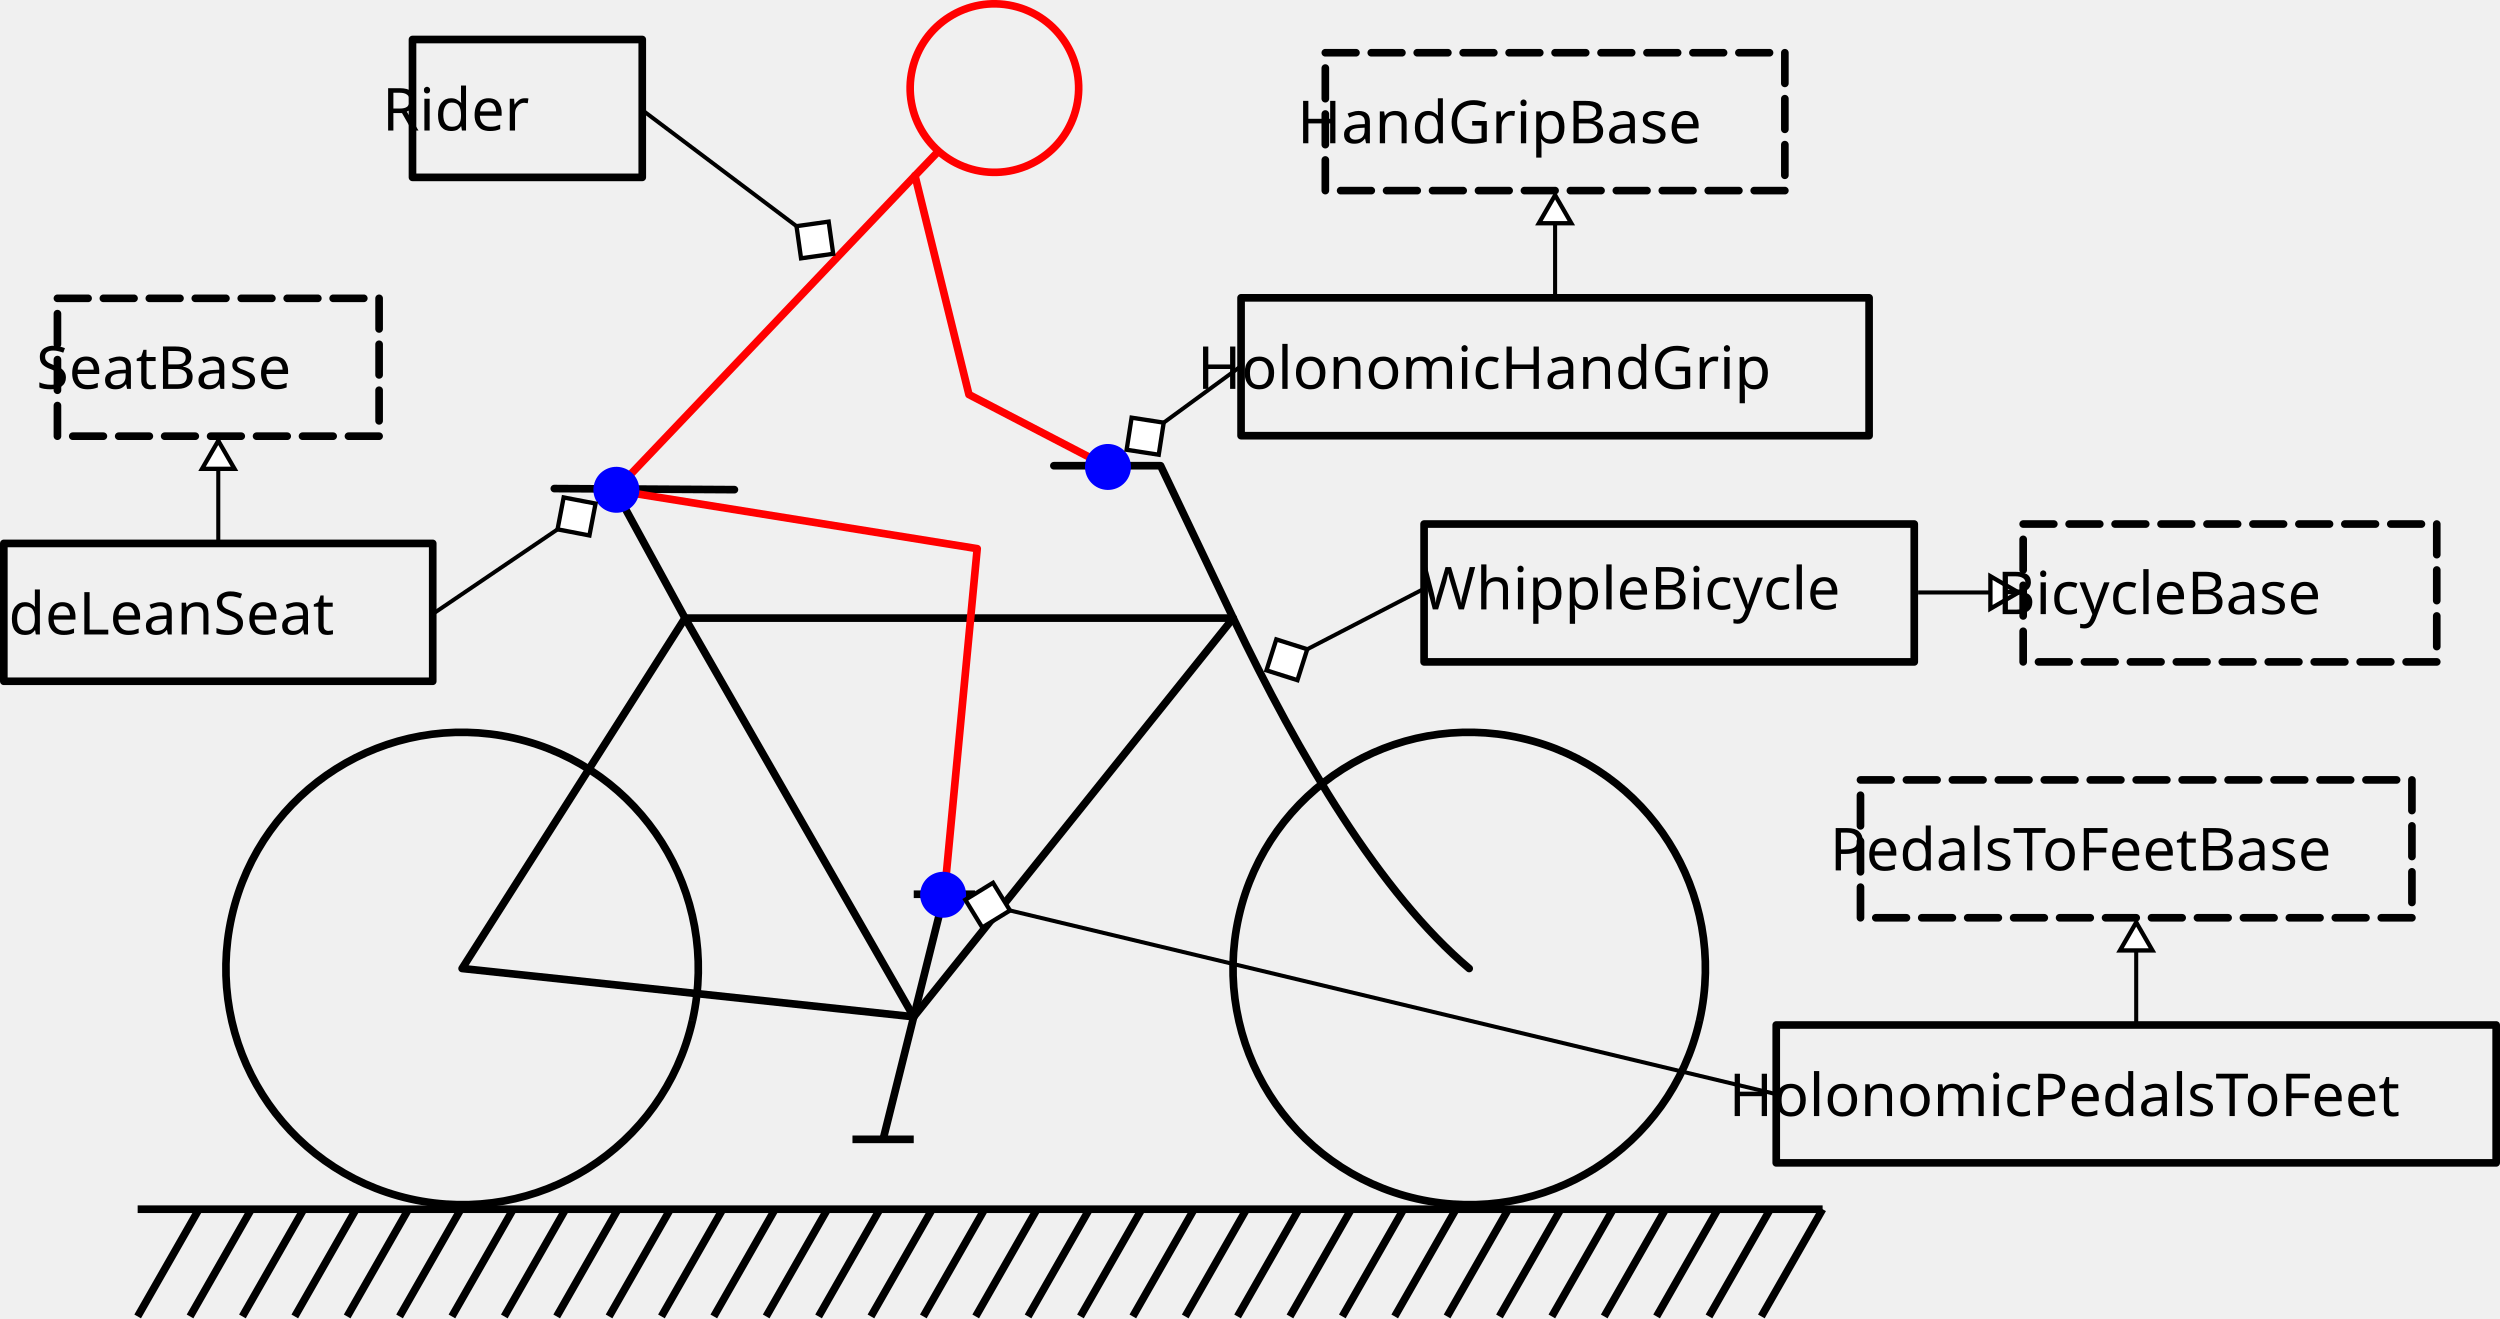
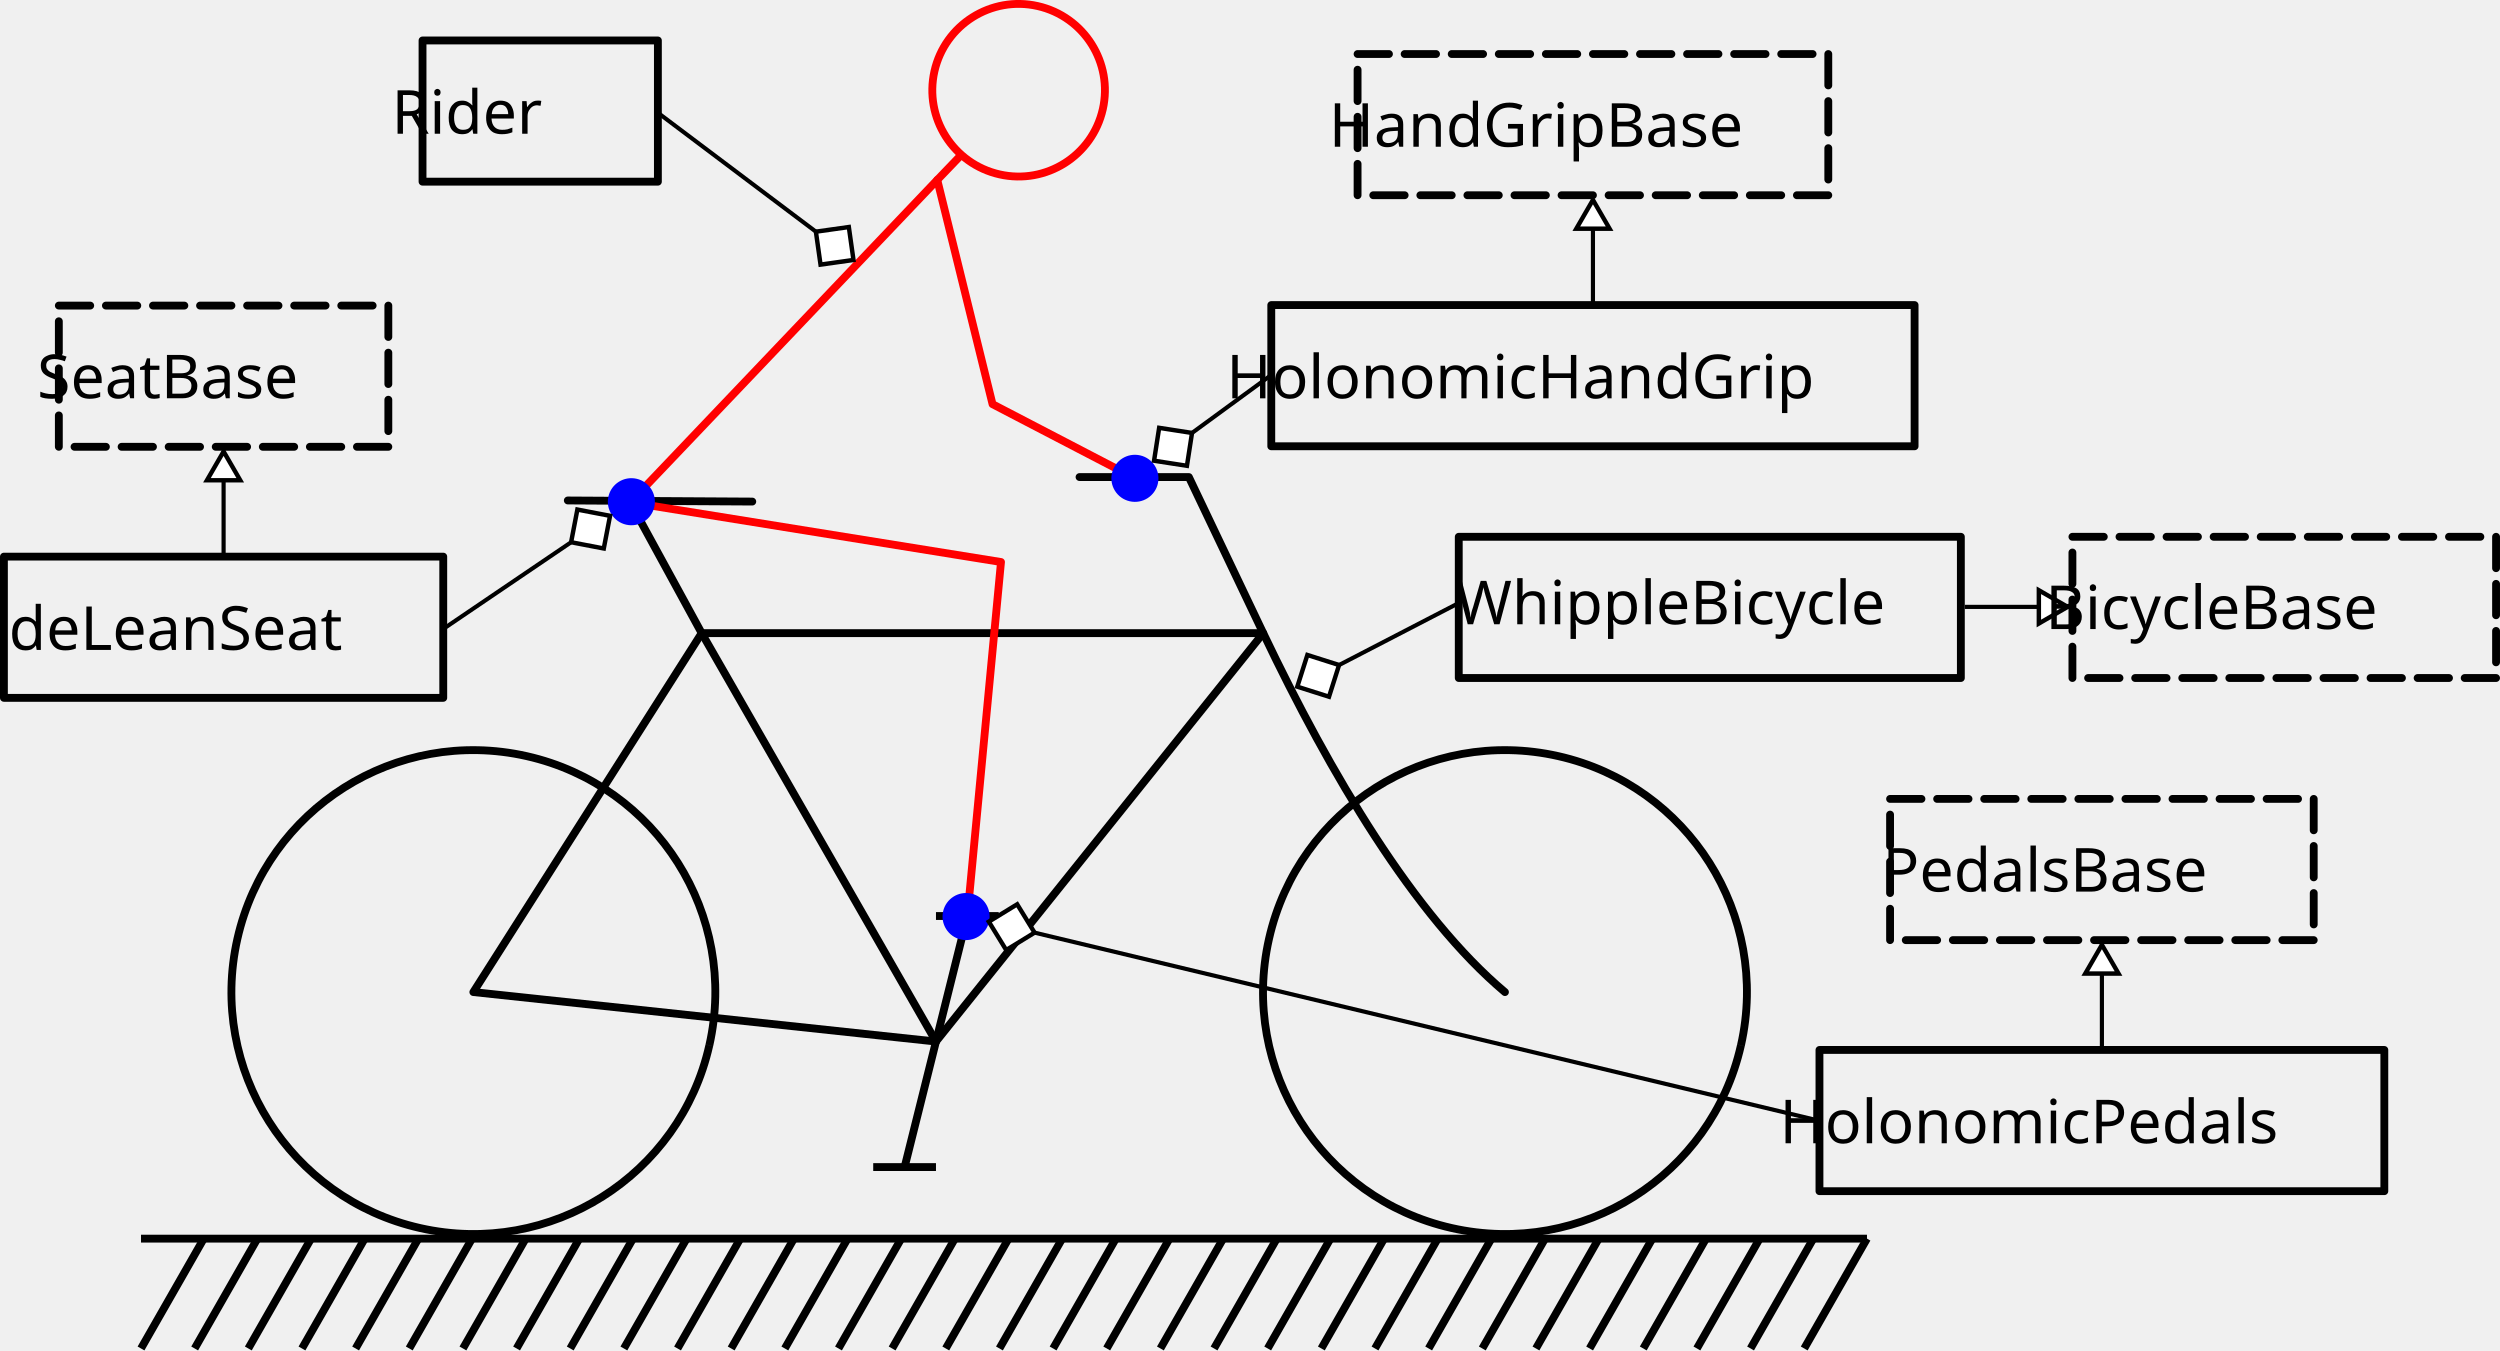
- <svg xmlns="http://www.w3.org/2000/svg" xmlns:xlink="http://www.w3.org/1999/xlink" width="163.209mm" height="86.066mm" version="1.1" viewBox="0 0 163.209 86.066">
+ <svg xmlns="http://www.w3.org/2000/svg" width="159.331mm" height="86.066mm" version="1.1" viewBox="0 0 159.331 86.066">
  <defs>
    <marker id="EmptyDiamondLend" overflow="visible" orient="auto">
-       <path transform="matrix(.8 0 0 .8 -5.6 0)" d="M 0,-7.071 -7.071,0 0,7.071 7.071,0 Z" stroke="currentColor" fill="#FFFFFF" stroke-width="1pt" />
+       <path transform="matrix(.8 0 0 .8 -5.6 0)" d="M 0,-7.071 -7.071,0 0,7.071 7.071,0 Z" fill="#ffffff" stroke="currentColor" stroke-width="1pt" />
    </marker>
    <marker id="EmptyTriangleLend" overflow="visible" orient="auto">
-       <path transform="matrix(.8 0 0 .8 -4.8 0)" d="m5.77 0-8.65 5v-10z" stroke="currentColor" fill="#FFFFFF" stroke-width="1pt" />
+       <path transform="matrix(.8 0 0 .8 -4.8 0)" d="m5.77 0-8.65 5v-10z" fill="#ffffff" stroke="currentColor" stroke-width="1pt" />
    </marker>
  </defs>
  <g transform="translate(-55.52993,-104.4608)" fill="none" stroke-width=".5">
    <path d="m100.736 171.085a15.417 15.417 0 0 1-18.434 11.642 15.417 15.417 0 0 1-11.642-18.434 15.417 15.417 0 0 1 18.434-11.643 15.417 15.417 0 0 1 11.644 18.433" stroke="currentColor" />
    <path d="m166.483 171.085a15.417 15.417 0 0 1-18.434 11.642 15.417 15.417 0 0 1-11.642-18.434 15.417 15.417 0 0 1 18.434-11.643 15.417 15.417 0 0 1 11.644 18.433" stroke="currentColor" />
    <path d="m85.698 167.688 29.484 3.153 20.857-26.03h-35.789z" stroke="currentColor" stroke-linecap="round" stroke-linejoin="round" style="paint-order:stroke fill markers" />
    <path d="m115.182 170.841-14.932-26.03-4.551-8.337" stroke="currentColor" stroke-linecap="round" stroke-linejoin="round" style="paint-order:stroke fill markers" />
    <path d="m91.718 136.357 11.756 0.07" stroke="currentColor" stroke-linecap="round" stroke-linejoin="round" style="paint-order:stroke fill markers" />
    <path d="m124.331 134.865h6.968l4.74 9.947c4.279 8.979 9.638 18.024 15.405 22.877" stroke="currentColor" stroke-linecap="round" stroke-linejoin="round" style="paint-order:stroke fill markers" />
    <path d="m115.182 170.841 2-8" stroke="currentColor" />
    <path d="m115.182 170.841-2 8" stroke="currentColor" />
    <path d="m115.182 162.841h4" stroke="currentColor" />
    <path d="m111.182 178.841h4" stroke="currentColor" />
    <g transform="translate(0,-1.058333)" stroke="currentColor">
      <path d="m64.517 184.461h110" />
      <path d="m68.517 184.461-4 7" />
      <path d="m71.936 184.461-4 7" />
      <path d="m75.356 184.461-4 7" />
      <path d="m78.775 184.461-4 7" />
      <path d="m82.194 184.461-4 7" />
      <path d="m85.614 184.461-4 7" />
      <path d="m89.033 184.461-4 7" />
      <path d="m92.453 184.461-4 7" />
      <path d="m95.872 184.461-4 7" />
      <path d="m99.291 184.461-4 7" />
      <path d="m102.711 184.461-4 7" />
      <path d="m106.13 184.461-4 7" />
      <path d="m109.549 184.461-4 7" />
      <path d="m112.969 184.461-4 7" />
      <path d="m116.388 184.461-4 7" />
      <path d="m119.807 184.461-4 7" />
      <path d="m123.227 184.461-4 7" />
      <path d="m126.646 184.461-4 7" />
      <path d="m130.065 184.461-4 7" />
      <path d="m133.485 184.461-4 7" />
      <path d="m136.904 184.461-4 7" />
      <path d="m140.323 184.461-4 7" />
      <path d="m143.743 184.461-4 7" />
      <path d="m147.162 184.461-4 7" />
      <path d="m150.582 184.461-4 7" />
      <path d="m154.001 184.461-4 7" />
      <path d="m157.42 184.461-4 7" />
      <path d="m160.84 184.461-4 7" />
      <path d="m164.259 184.461-4 7" />
      <path d="m167.678 184.461-4 7" />
      <path d="m171.098 184.461-4 7" />
      <path d="m174.517 184.461-4 7" />
    </g>
    <path d="m117.182 162.841 2.144-22.562-23.626-3.805 19.564-20.546 3.523 14.292 9.056 4.711" stroke="#ff0000" stroke-linecap="round" stroke-linejoin="round" />
    <path d="m125.813 111.423a5.5 5.5 0 0 1-6.576 4.153 5.5 5.5 0 0 1-4.153-6.576 5.5 5.5 0 0 1 6.576-4.154 5.5 5.5 0 0 1 4.154 6.576" stroke="#ff0000" stroke-linecap="round" stroke-linejoin="round" style="paint-order:stroke fill markers" />
    <path d="m115.264 115.928 1.469-1.531" stroke="#ff0000" stroke-linecap="round" stroke-linejoin="round" />
  </g>
  <g transform="translate(-27.83789)" fill="#0000ff">
    <path transform="translate(-27.69204,-104.4608)" d="m118.564 163.205a1.5 1.5 0 0 1-1.794 1.133 1.5 1.5 0 0 1-1.133-1.794 1.5 1.5 0 0 1 1.793-1.133 1.5 1.5 0 0 1 1.133 1.793" style="paint-order:markers stroke fill" />
    <path transform="translate(-27.69204,-104.4608)" d="m97.233 136.767a1.5 1.5 0 0 1-1.794 1.133 1.5 1.5 0 0 1-1.133-1.794 1.5 1.5 0 0 1 1.793-1.133 1.5 1.5 0 0 1 1.133 1.793" style="paint-order:markers stroke fill" />
    <path transform="translate(-27.69204,-104.4608)" d="m129.325 135.276a1.5 1.5 0 0 1-1.794 1.133 1.5 1.5 0 0 1-1.133-1.794 1.5 1.5 0 0 1 1.793-1.133 1.5 1.5 0 0 1 1.133 1.793" style="paint-order:markers stroke fill" />
  </g>
  <g transform="translate(-55.52993,-104.4608)">
    <g transform="translate(14.19665,-60.97179)">
      <g transform="translate(29.92516,31.79548)">
        <text x="45.708" y="142.16" fill="currentColor" font-family="sans-serif" font-size="3.881px" stroke-width=".265" text-align="center" text-anchor="middle" style="line-height:1.25" xml:space="preserve">
          <tspan x="45.708" y="142.16" stroke-width=".265" text-align="center" text-anchor="middle">Rider</tspan>
        </text>
        <rect x="38.337" y="136.216" width="15" height="9" fill="none" stroke="currentColor" stroke-linecap="round" stroke-linejoin="round" stroke-width=".5" style="paint-order:stroke fill markers" />
      </g>
    </g>
-     <g transform="translate(-5.696783,24.72298)" />
    <text x="164.508" y="144.245" fill="currentColor" font-family="sans-serif" font-size="3.881px" stroke-width=".265" text-align="center" text-anchor="middle" style="line-height:1.25" xml:space="preserve">
      <tspan x="164.508" y="144.245" stroke-width=".265" text-align="center" text-anchor="middle">WhippleBicycle</tspan>
    </text>
    <rect x="148.5" y="138.672" width="32" height="9" fill="none" stroke="currentColor" stroke-linecap="round" stroke-linejoin="round" stroke-width=".5" style="paint-order:stroke fill markers" />
    <g transform="translate(111.4453,-14.05725)">
      <g transform="translate(-2.645833,2.116667)">
        <text x="48.165" y="141.789" fill="currentColor" font-family="sans-serif" font-size="3.881px" stroke-width=".265" text-align="center" text-anchor="middle" style="line-height:1.25" xml:space="preserve">
          <tspan x="48.165" y="141.789" stroke-width=".265" text-align="center" text-anchor="middle">HolonomicHandGrip</tspan>
        </text>
        <rect x="27.752" y="135.844" width="41" height="9" fill="none" stroke="currentColor" stroke-linecap="round" stroke-linejoin="round" stroke-width=".5" style="paint-order:stroke fill markers" />
      </g>
    </g>
    <g transform="translate(105.0855,-13.66816)">
      <text x="51.872" y="127.479" fill="currentColor" font-family="sans-serif" font-size="3.881px" stroke-width=".265" text-align="center" text-anchor="middle" style="line-height:1.25" xml:space="preserve">
        <tspan x="51.872" y="127.479" stroke-width=".265" text-align="center" text-anchor="middle">HandGripBase</tspan>
      </text>
      <rect x="36.966" y="121.572" width="30" height="9" fill="none" stroke="currentColor" stroke-dasharray="2, 1" stroke-linecap="round" stroke-linejoin="round" stroke-width=".5" style="paint-order:stroke fill markers" />
    </g>
    <path d="m157.052 123.755v-6.602" fill="none" marker-end="url(#EmptyTriangleLend)" stroke="currentColor" stroke-width=".265px" />
    <path d="m180.751 143.139h6.602" fill="none" marker-end="url(#EmptyTriangleLend)" stroke="currentColor" stroke-width=".265px" />
    <path d="m136.488 128.404-7.395 5.41" fill="none" marker-end="url(#EmptyDiamondLend)" stroke="currentColor" stroke-width=".265" />
    <g transform="translate(146.3827,33.41608)">
      <g transform="translate(-2.645833,2.116667)">
-         <text x="51.103" y="141.789" fill="currentColor" font-family="sans-serif" font-size="3.881px" stroke-width=".265" text-align="center" text-anchor="middle" style="line-height:1.25" xml:space="preserve">
-           <tspan x="51.103" y="141.789" stroke-width=".265" text-align="center" text-anchor="middle">HolonomicPedalsToFeet</tspan>
+         <text x="45.642" y="141.789" fill="currentColor" font-family="sans-serif" font-size="3.881px" stroke-width=".265" text-align="center" text-anchor="middle" style="line-height:1.25" xml:space="preserve">
+           <tspan x="45.642" y="141.789" stroke-width=".265" text-align="center" text-anchor="middle">HolonomicPedals</tspan>
        </text>
-         <rect x="27.752" y="135.844" width="47" height="9" fill="none" stroke="currentColor" stroke-linecap="round" stroke-linejoin="round" stroke-width=".5" style="paint-order:stroke fill markers" />
+         <rect x="27.752" y="135.844" width="36" height="9" fill="none" stroke="currentColor" stroke-linecap="round" stroke-linejoin="round" stroke-width=".5" style="paint-order:stroke fill markers" />
      </g>
    </g>
    <g transform="translate(140.023,33.80517)">
-       <text x="54.872" y="127.479" fill="currentColor" font-family="sans-serif" font-size="3.881px" stroke-width=".265" text-align="center" text-anchor="middle" style="line-height:1.25" xml:space="preserve">
-         <tspan x="54.872" y="127.479" stroke-width=".265" text-align="center" text-anchor="middle">PedalsToFeetBase</tspan>
+       <text x="49.372" y="127.479" fill="currentColor" font-family="sans-serif" font-size="3.881px" stroke-width=".265" text-align="center" text-anchor="middle" style="line-height:1.25" xml:space="preserve">
+         <tspan x="49.372" y="127.479" stroke-width=".265" text-align="center" text-anchor="middle">PedalsBase</tspan>
      </text>
-       <rect x="36.966" y="121.572" width="36" height="9" fill="none" stroke="currentColor" stroke-dasharray="2, 1" stroke-linecap="round" stroke-linejoin="round" stroke-width=".5" style="paint-order:stroke fill markers" />
+       <rect x="35.966" y="121.572" width="27" height="9" fill="none" stroke="currentColor" stroke-dasharray="2, 1" stroke-linecap="round" stroke-linejoin="round" stroke-width=".5" style="paint-order:stroke fill markers" />
    </g>
-     <path d="m194.989 171.229v-6.602" fill="none" marker-end="url(#EmptyTriangleLend)" stroke="currentColor" stroke-width=".265px" />
+     <path d="m189.489 171.229v-6.602" fill="none" marker-end="url(#EmptyTriangleLend)" stroke="currentColor" stroke-width=".265px" />
    <path d="m171.425 175.877-52.861-12.672" fill="none" marker-end="url(#EmptyDiamondLend)" stroke="currentColor" stroke-width=".265" />
    <g transform="translate(109.6334,-13.4142)">
      <g transform="translate(46.6488,15.87021)">
        <text x="44.734" y="142.097" fill="currentColor" font-family="sans-serif" font-size="3.881px" stroke-width=".265" text-align="center" text-anchor="middle" style="line-height:1.25" xml:space="preserve">
          <tspan x="44.734" y="142.097" stroke-width=".265" text-align="center" text-anchor="middle">BicycleBase</tspan>
        </text>
        <rect x="31.328" y="136.216" width="27" height="9" fill="none" stroke="currentColor" stroke-dasharray="2, 1" stroke-linecap="round" stroke-linejoin="round" stroke-width=".5" style="paint-order:stroke fill markers" />
      </g>
    </g>
    <g transform="translate(25.23173,4.092425)">
      <g transform="translate(-3.704167)">
        <text x="48.165" y="141.789" fill="currentColor" font-family="sans-serif" font-size="3.881px" stroke-width=".265" text-align="center" text-anchor="middle" style="line-height:1.25" xml:space="preserve">
          <tspan x="48.165" y="141.789" stroke-width=".265" text-align="center" text-anchor="middle">SideLeanSeat</tspan>
        </text>
        <rect x="34.252" y="135.844" width="28" height="9" fill="none" stroke="currentColor" stroke-linecap="round" stroke-linejoin="round" stroke-width=".5" style="paint-order:stroke fill markers" />
      </g>
    </g>
    <g transform="translate(22.31363,2.364843)">
      <text x="47.434" y="127.479" fill="currentColor" font-family="sans-serif" font-size="3.881px" stroke-width=".265" text-align="center" text-anchor="middle" style="line-height:1.25" xml:space="preserve">
        <tspan x="47.434" y="127.479" stroke-width=".265" text-align="center" text-anchor="middle">SeatBase</tspan>
      </text>
      <rect x="36.966" y="121.572" width="21" height="9" fill="none" stroke="currentColor" stroke-dasharray="2, 1" stroke-linecap="round" stroke-linejoin="round" stroke-width=".5" style="paint-order:stroke fill markers" />
    </g>
    <path d="m69.78 139.788v-6.602" fill="none" marker-end="url(#EmptyTriangleLend)" stroke="currentColor" stroke-width=".265px" />
    <path d="m83.938 144.437 10.459-7.093" fill="none" marker-end="url(#EmptyDiamondLend)" stroke="currentColor" stroke-width=".265" />
    <path d="m97.45 111.641 12.462 9.379" fill="none" marker-end="url(#EmptyDiamondLend)" stroke="currentColor" stroke-width=".265" />
    <path d="m148.365 142.963-10.141 5.254" fill="none" marker-end="url(#EmptyDiamondLend)" stroke="currentColor" stroke-width=".265" />
-     <g transform="matrix(.2645833 0 0 .2645833 -11.23686 203.498)">
-       <switch>
-         <a transform="translate(0,-5)" target="_blank" xlink:href="https://www.diagrams.net/doc/faq/svg-export-text-problems">
-           <text x="50%" y="100%" fill="currentColor" font-size="10px" text-anchor="middle">Text is not SVG - cannot display</text>
-         </a>
-       </switch>
-     </g>
  </g>
</svg>
